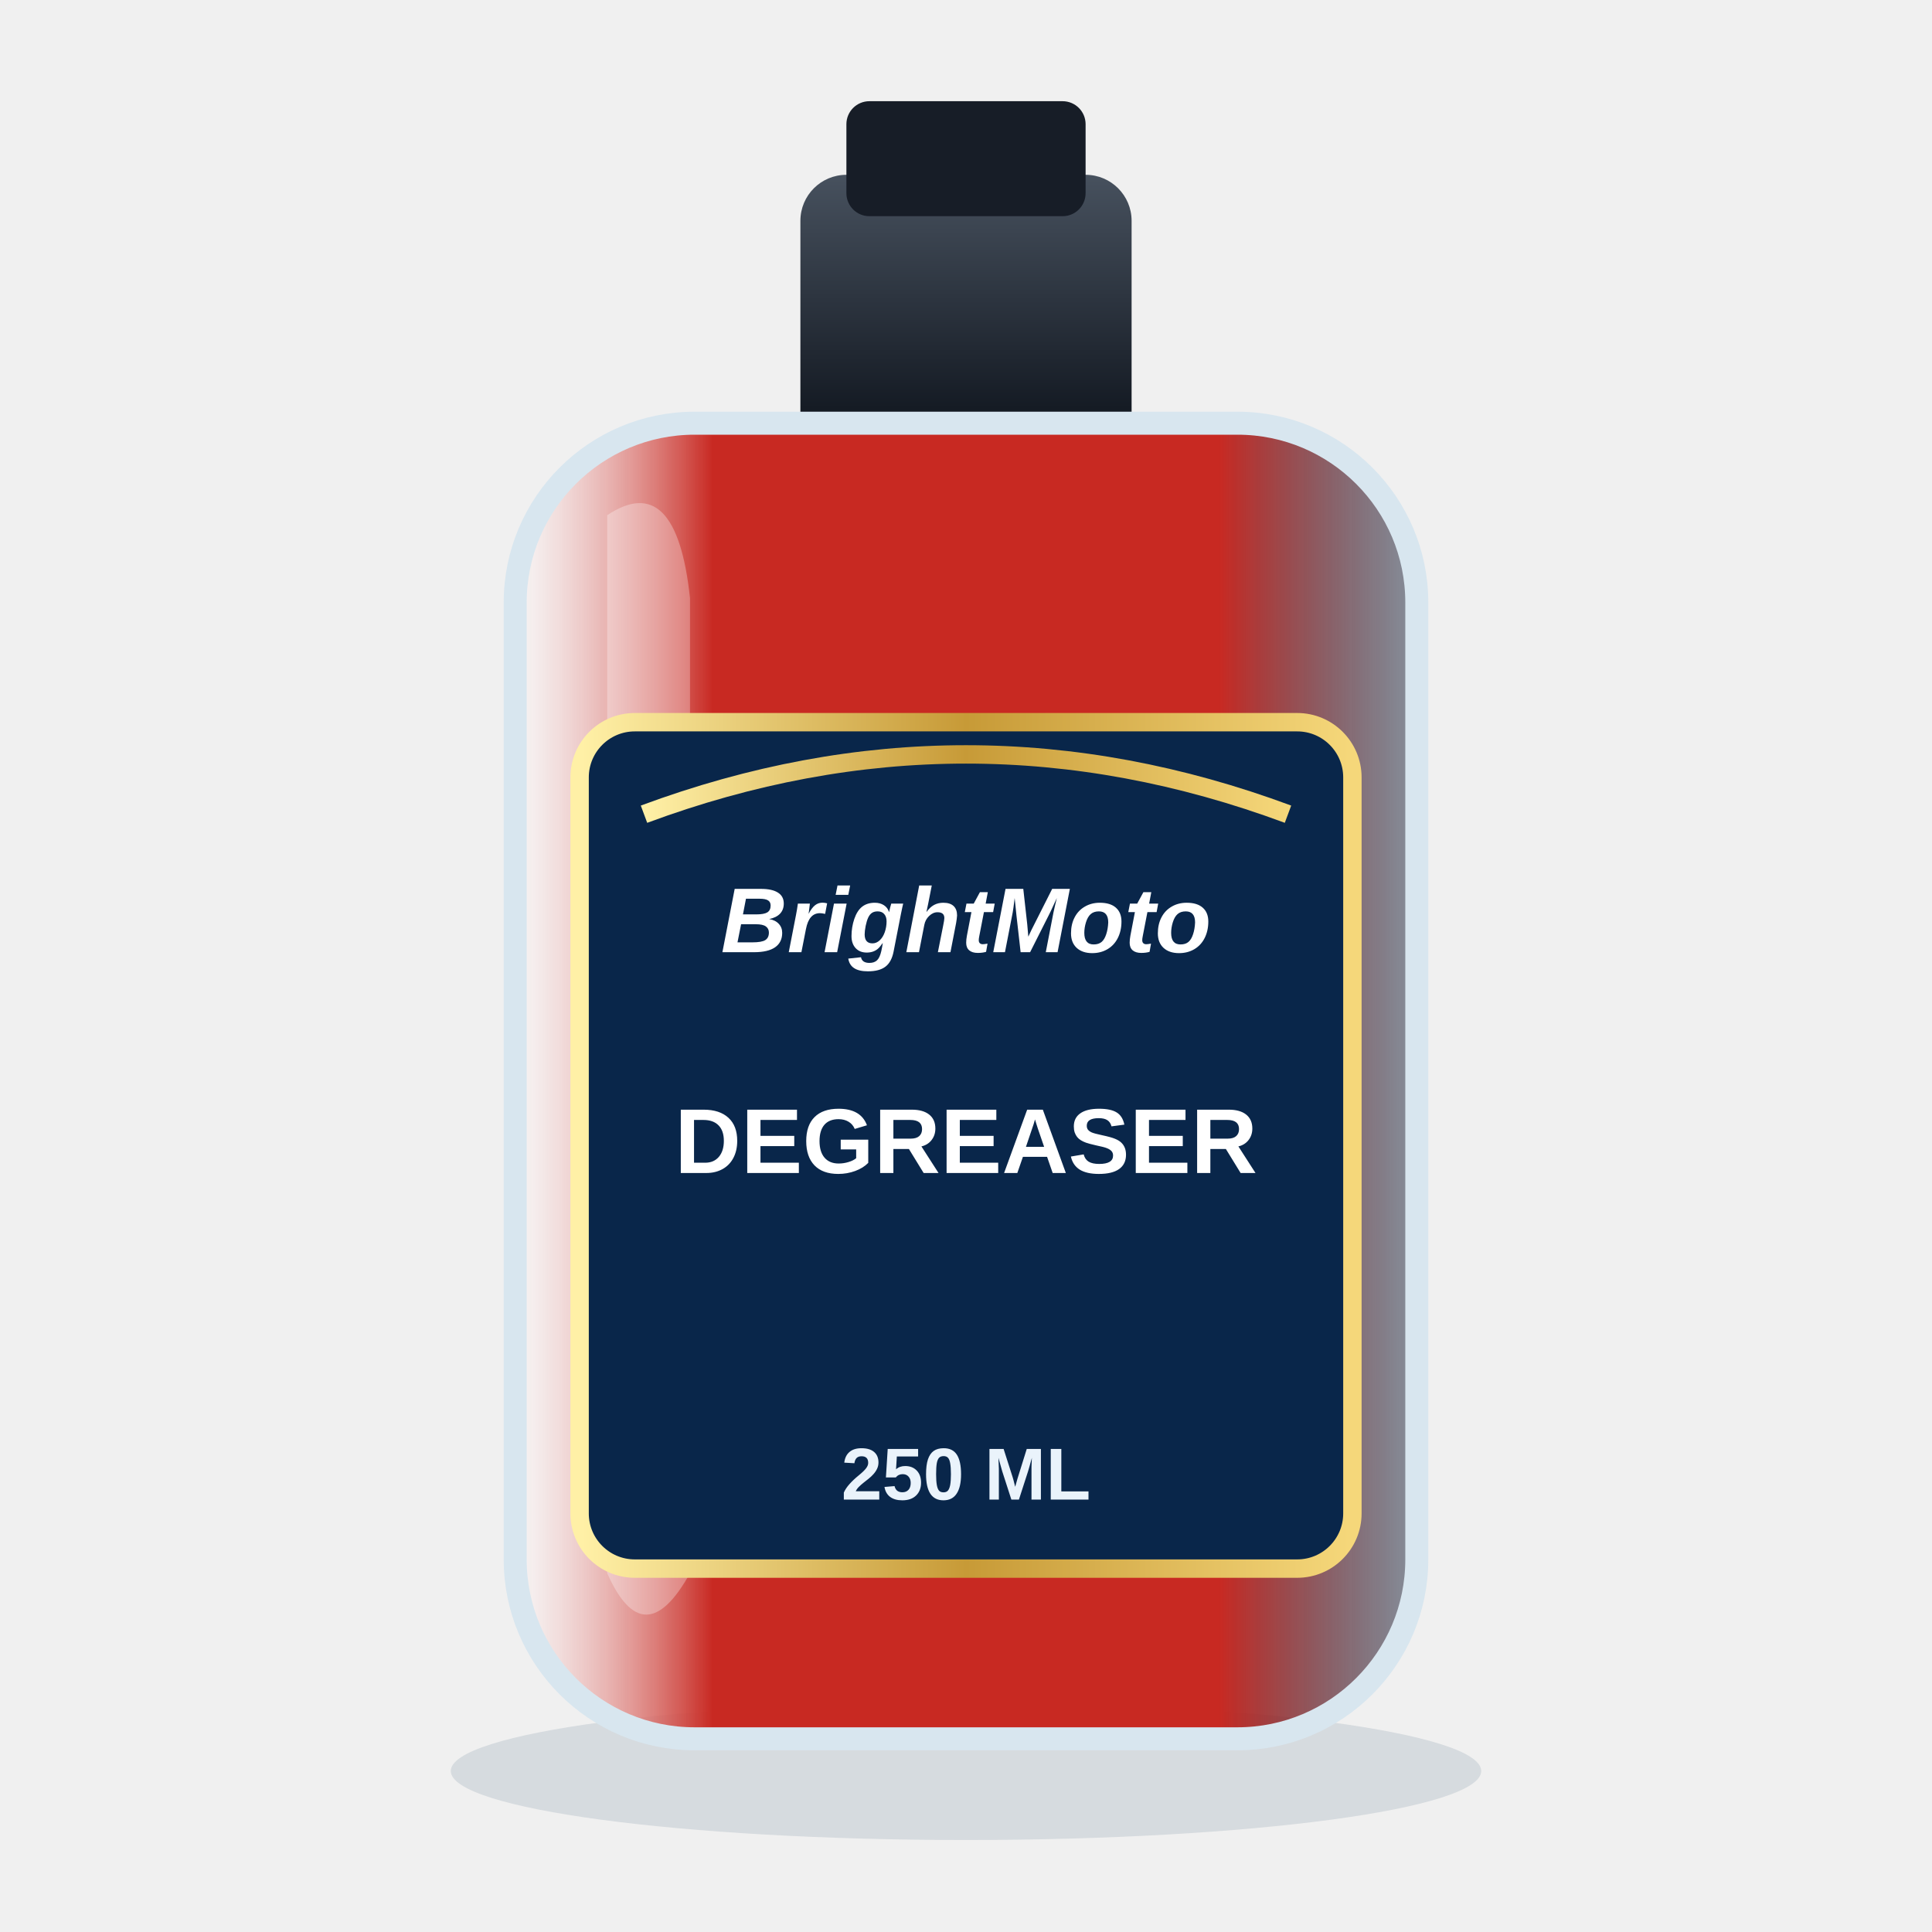
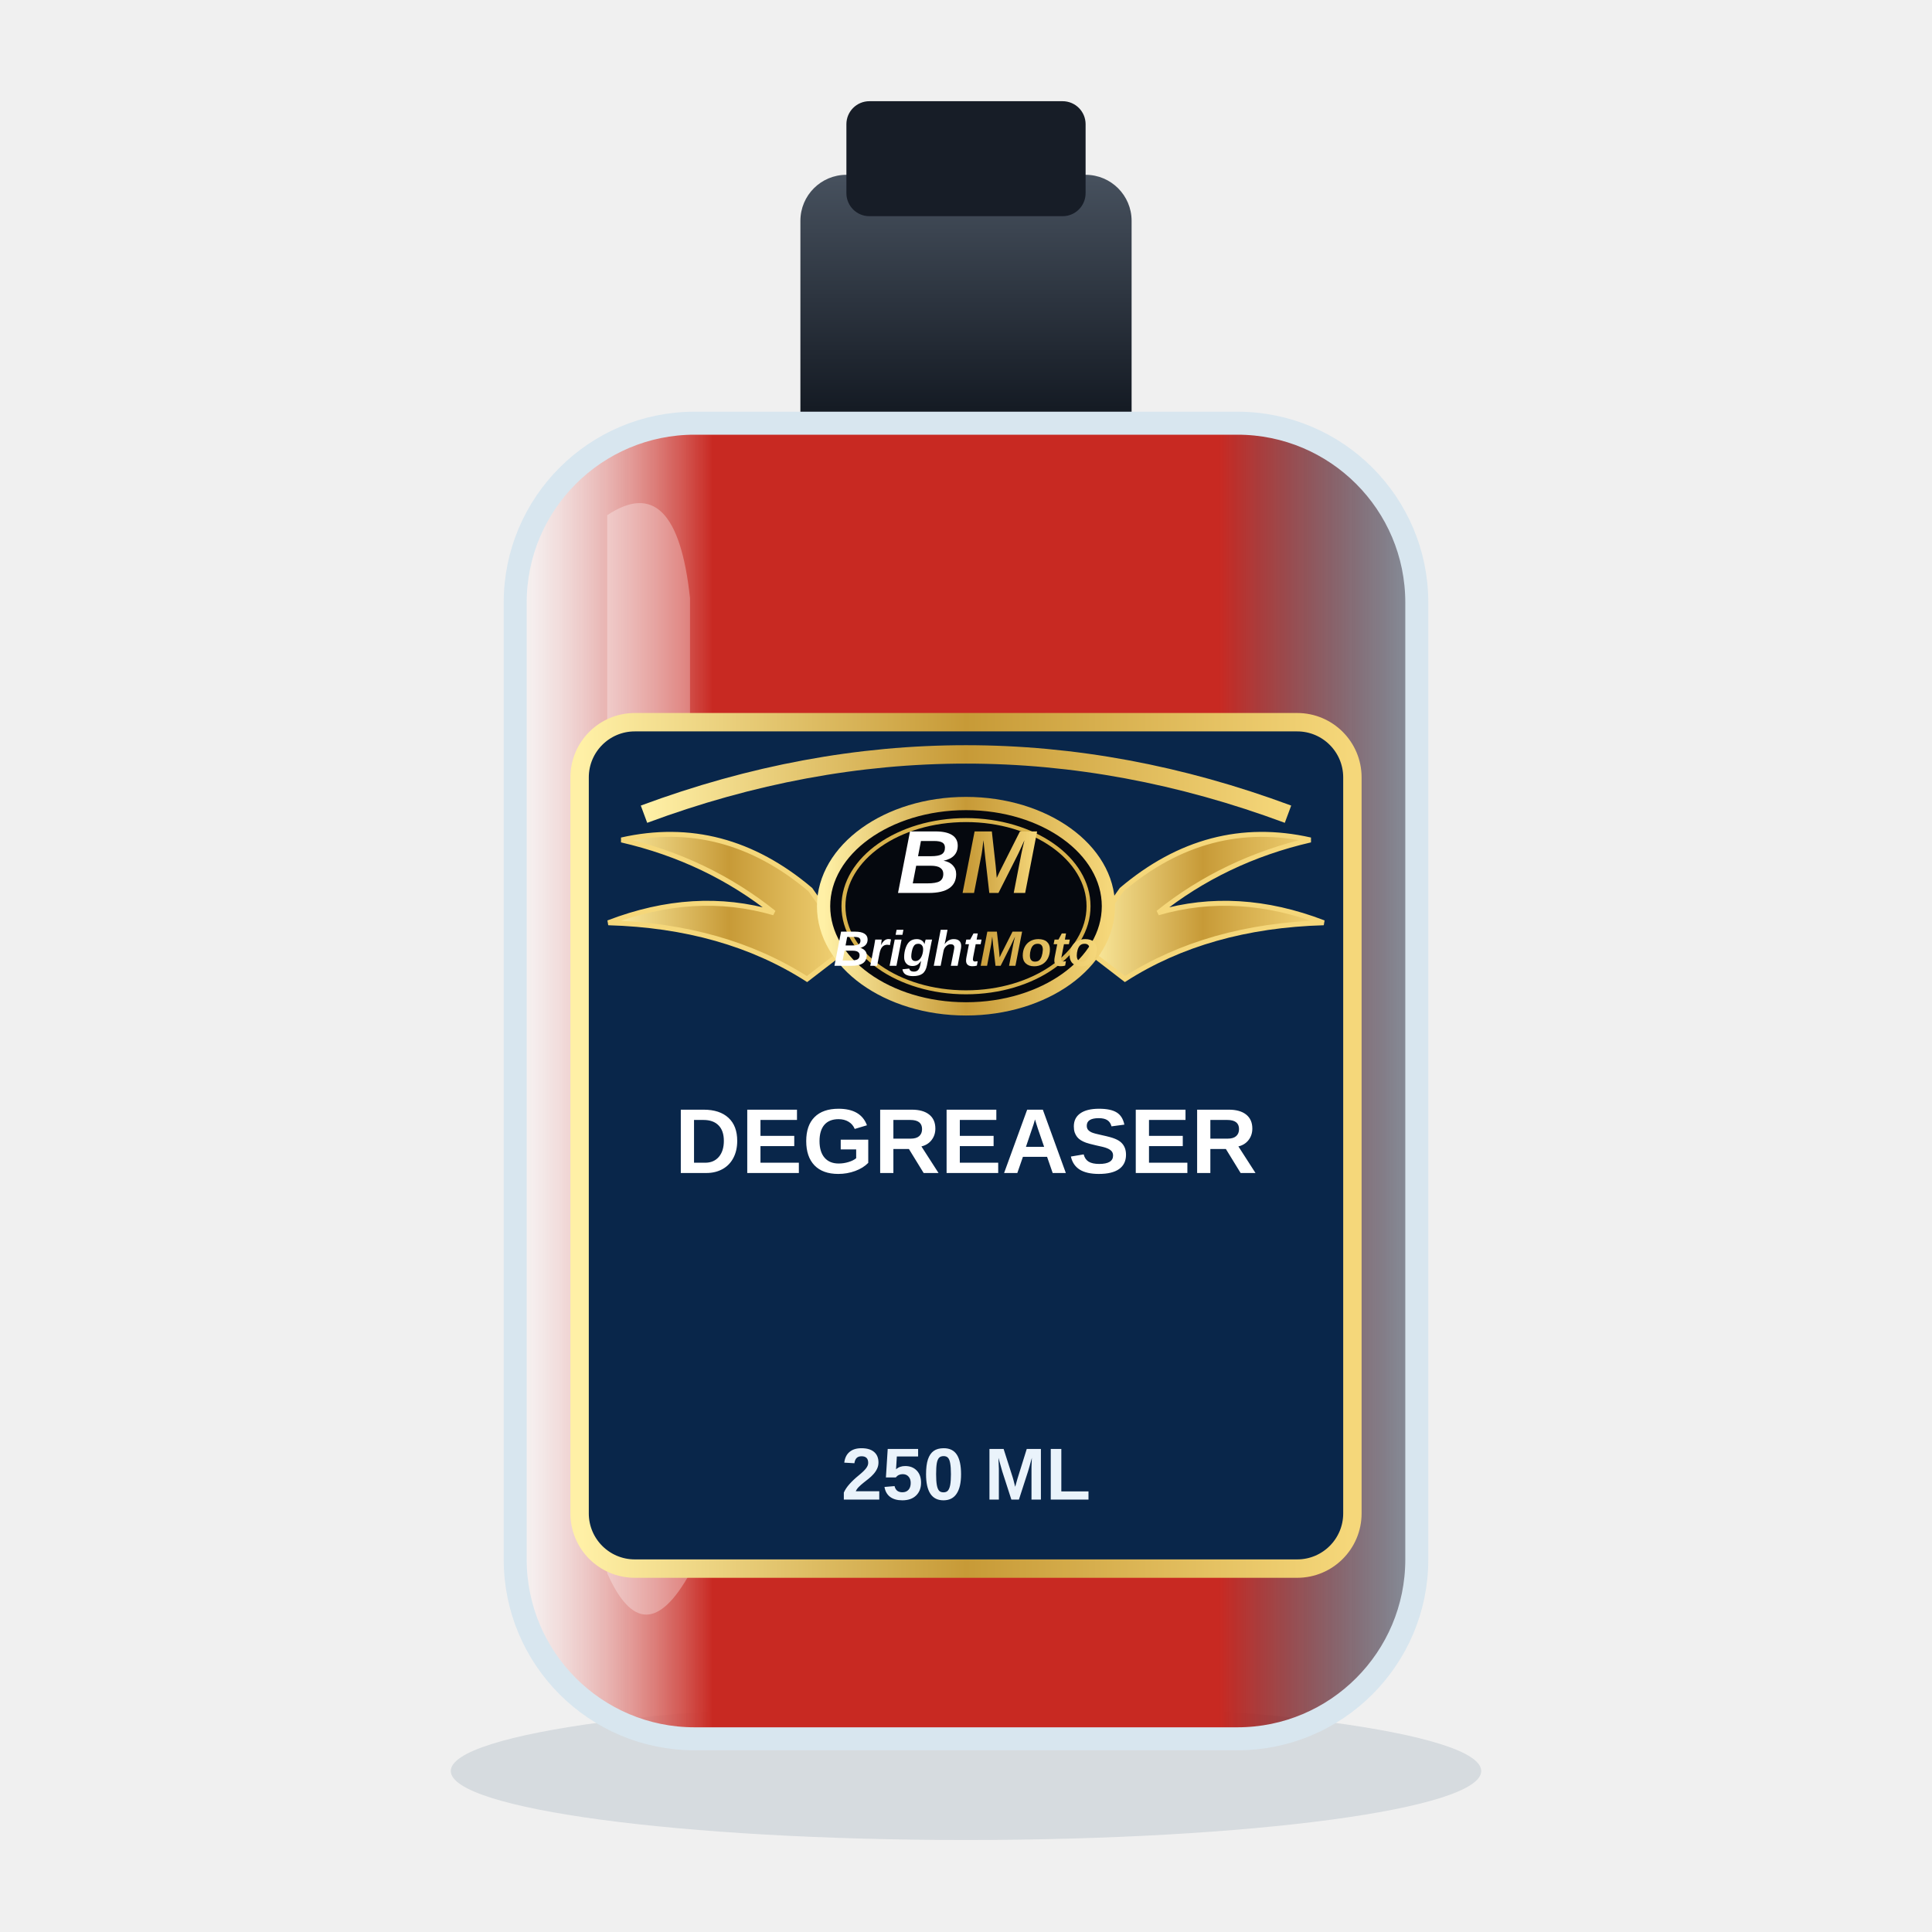
<svg xmlns="http://www.w3.org/2000/svg" viewBox="0 0 420 420" role="img" aria-label="BrightMoto Degreaser bottle illustration">
  <defs>
    <linearGradient id="b" x2="1">
      <stop stop-color="#fff" stop-opacity=".45" />
      <stop offset=".22" stop-color="#c82922" />
      <stop offset=".78" stop-color="#c82922" />
      <stop offset="1" stop-color="#071c35" stop-opacity=".45" />
    </linearGradient>
    <linearGradient id="cap" x2="0" y2="1">
      <stop stop-color="#47515e" />
      <stop offset="1" stop-color="#080d15" />
    </linearGradient>
    <linearGradient id="gold">
      <stop stop-color="#fff0a6" />
      <stop offset=".5" stop-color="#c79a37" />
      <stop offset="1" stop-color="#f5d77a" />
    </linearGradient>
  </defs>
  <ellipse cx="210" cy="385" rx="112" ry="15" fill="#12395a" opacity=".12" />
  <rect x="174" y="38" width="72" height="64" rx="10" fill="url(#cap)" />
  <rect x="184" y="22" width="52" height="25" rx="5" fill="#171d27" />
  <rect x="112" y="92" width="196" height="286" rx="39" fill="url(#b)" stroke="#d8e6ef" stroke-width="5" />
  <path d="M132 112q15 -10 18 18v212q-10 18 -18 0z" fill="#fff" opacity=".3" />
  <rect x="126" y="157" width="168" height="184" rx="12" fill="#09264a" stroke="url(#gold)" stroke-width="4" />
  <path d="M140 177 Q210 151 280 177" fill="none" stroke="url(#gold)" stroke-width="4" />
-   <text x="210" y="207" fill="#fff" text-anchor="middle" font-family="Arial,sans-serif" font-size="20" font-weight="900" font-style="italic">BrightMoto</text>
+   <g transform="translate(210 197) scale(.72)">
+     <path d="M-47 -5Q-73 -27 -104 -20Q-78 -14 -58 2Q-82 -5 -108 5Q-73 6 -48 22L-35 12Z" fill="url(#gold)" stroke="#f5d77a" stroke-width="1.5" />
+     <path d="M47 -5Q73 -27 104 -20Q78 -14 58 2Q82 -5 108 5Q73 6 48 22L35 12Z" fill="url(#gold)" stroke="#f5d77a" stroke-width="1.5" />
+     <ellipse rx="43" ry="31" fill="#05080e" stroke="url(#gold)" stroke-width="4" />
+     <ellipse rx="37" ry="26" fill="none" stroke="#d8b24c" stroke-width="1.2" />
+     <text y="-4" text-anchor="middle" font-family="Arial,sans-serif" font-size="27" font-style="italic" font-weight="900" fill="#fff">B<tspan fill="url(#gold)">M</tspan>
+     </text>
+     <path d="M-27 2H27" stroke="url(#gold)" stroke-width="1" />
+     <text y="18" text-anchor="middle" font-family="Arial,sans-serif" font-size="15" font-style="italic" font-weight="900" fill="#fff">Bright<tspan fill="url(#gold)">Moto</tspan>
+     </text>
+   </g>
  <path d="M155 218H265" stroke="url(#gold)" stroke-width="2" />
  <text x="210" y="255" fill="#fff" text-anchor="middle" font-family="Arial,sans-serif" font-size="20" font-weight="900">DEGREASER</text>
  <path d="M152 301H268" stroke="url(#gold)" stroke-width="2" />
  <text x="210" y="326" fill="#eaf3fb" text-anchor="middle" font-family="Arial,sans-serif" font-size="16" font-weight="700">250 ML</text>
</svg>
